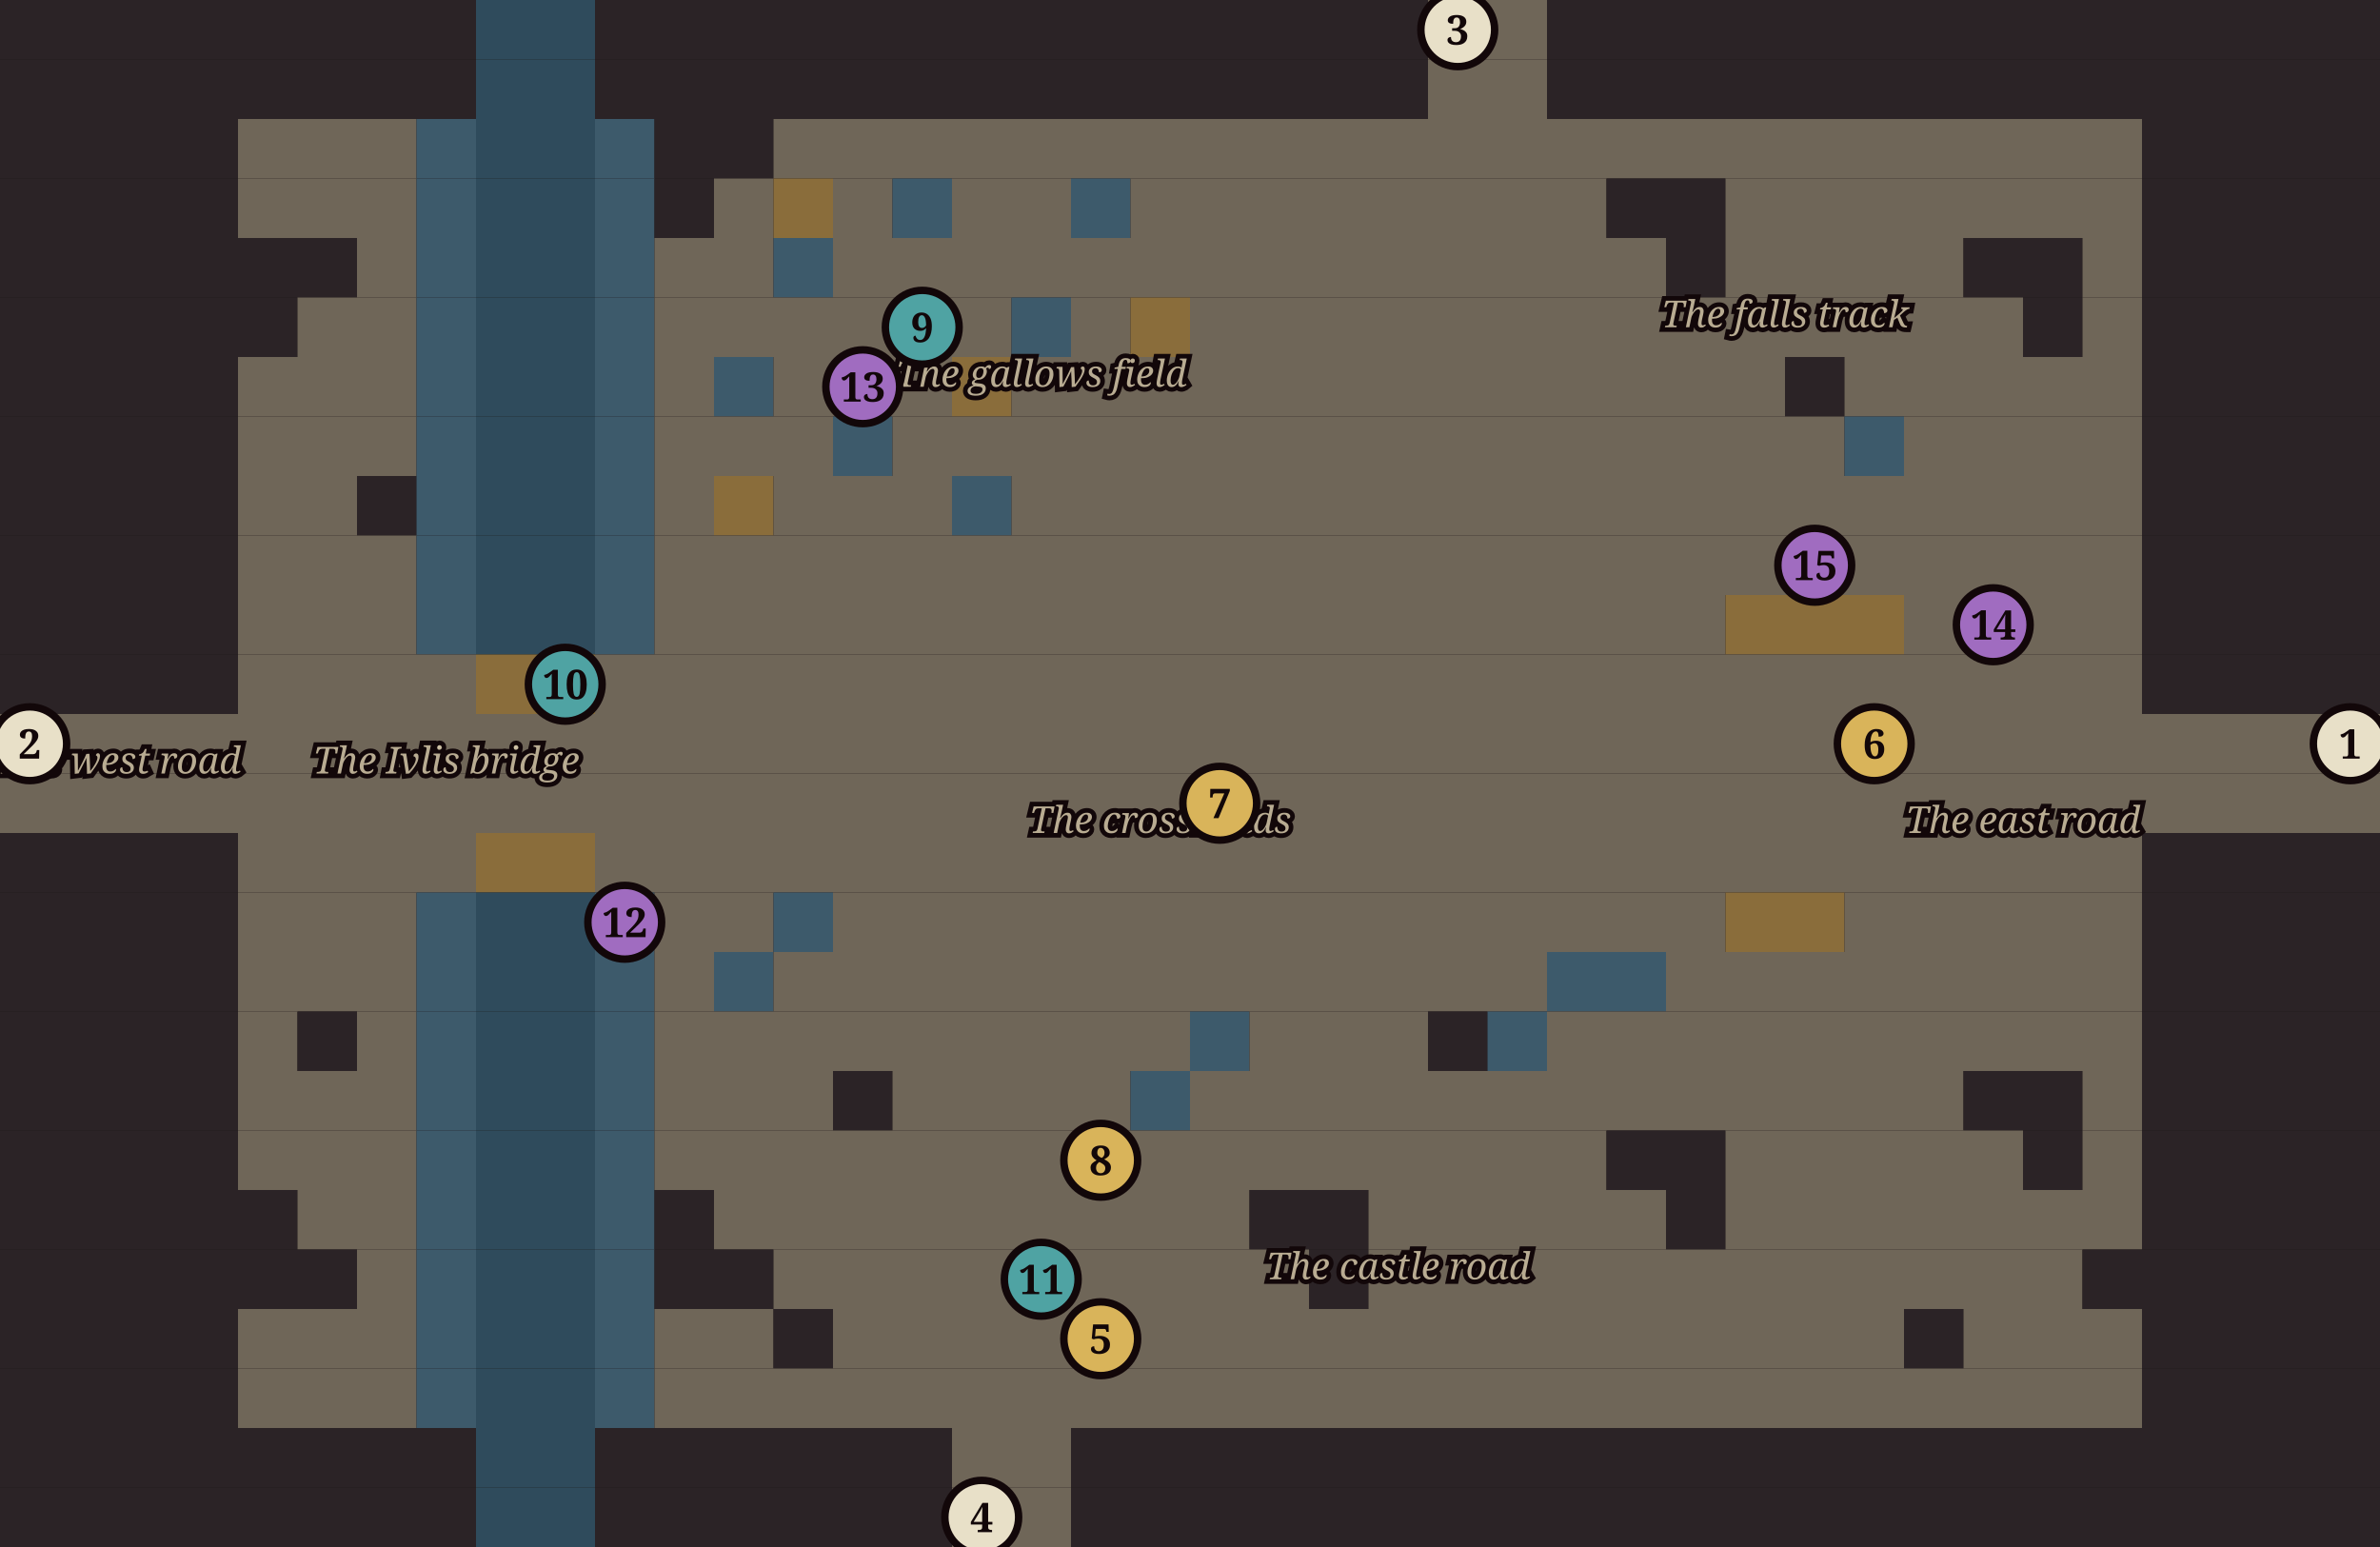
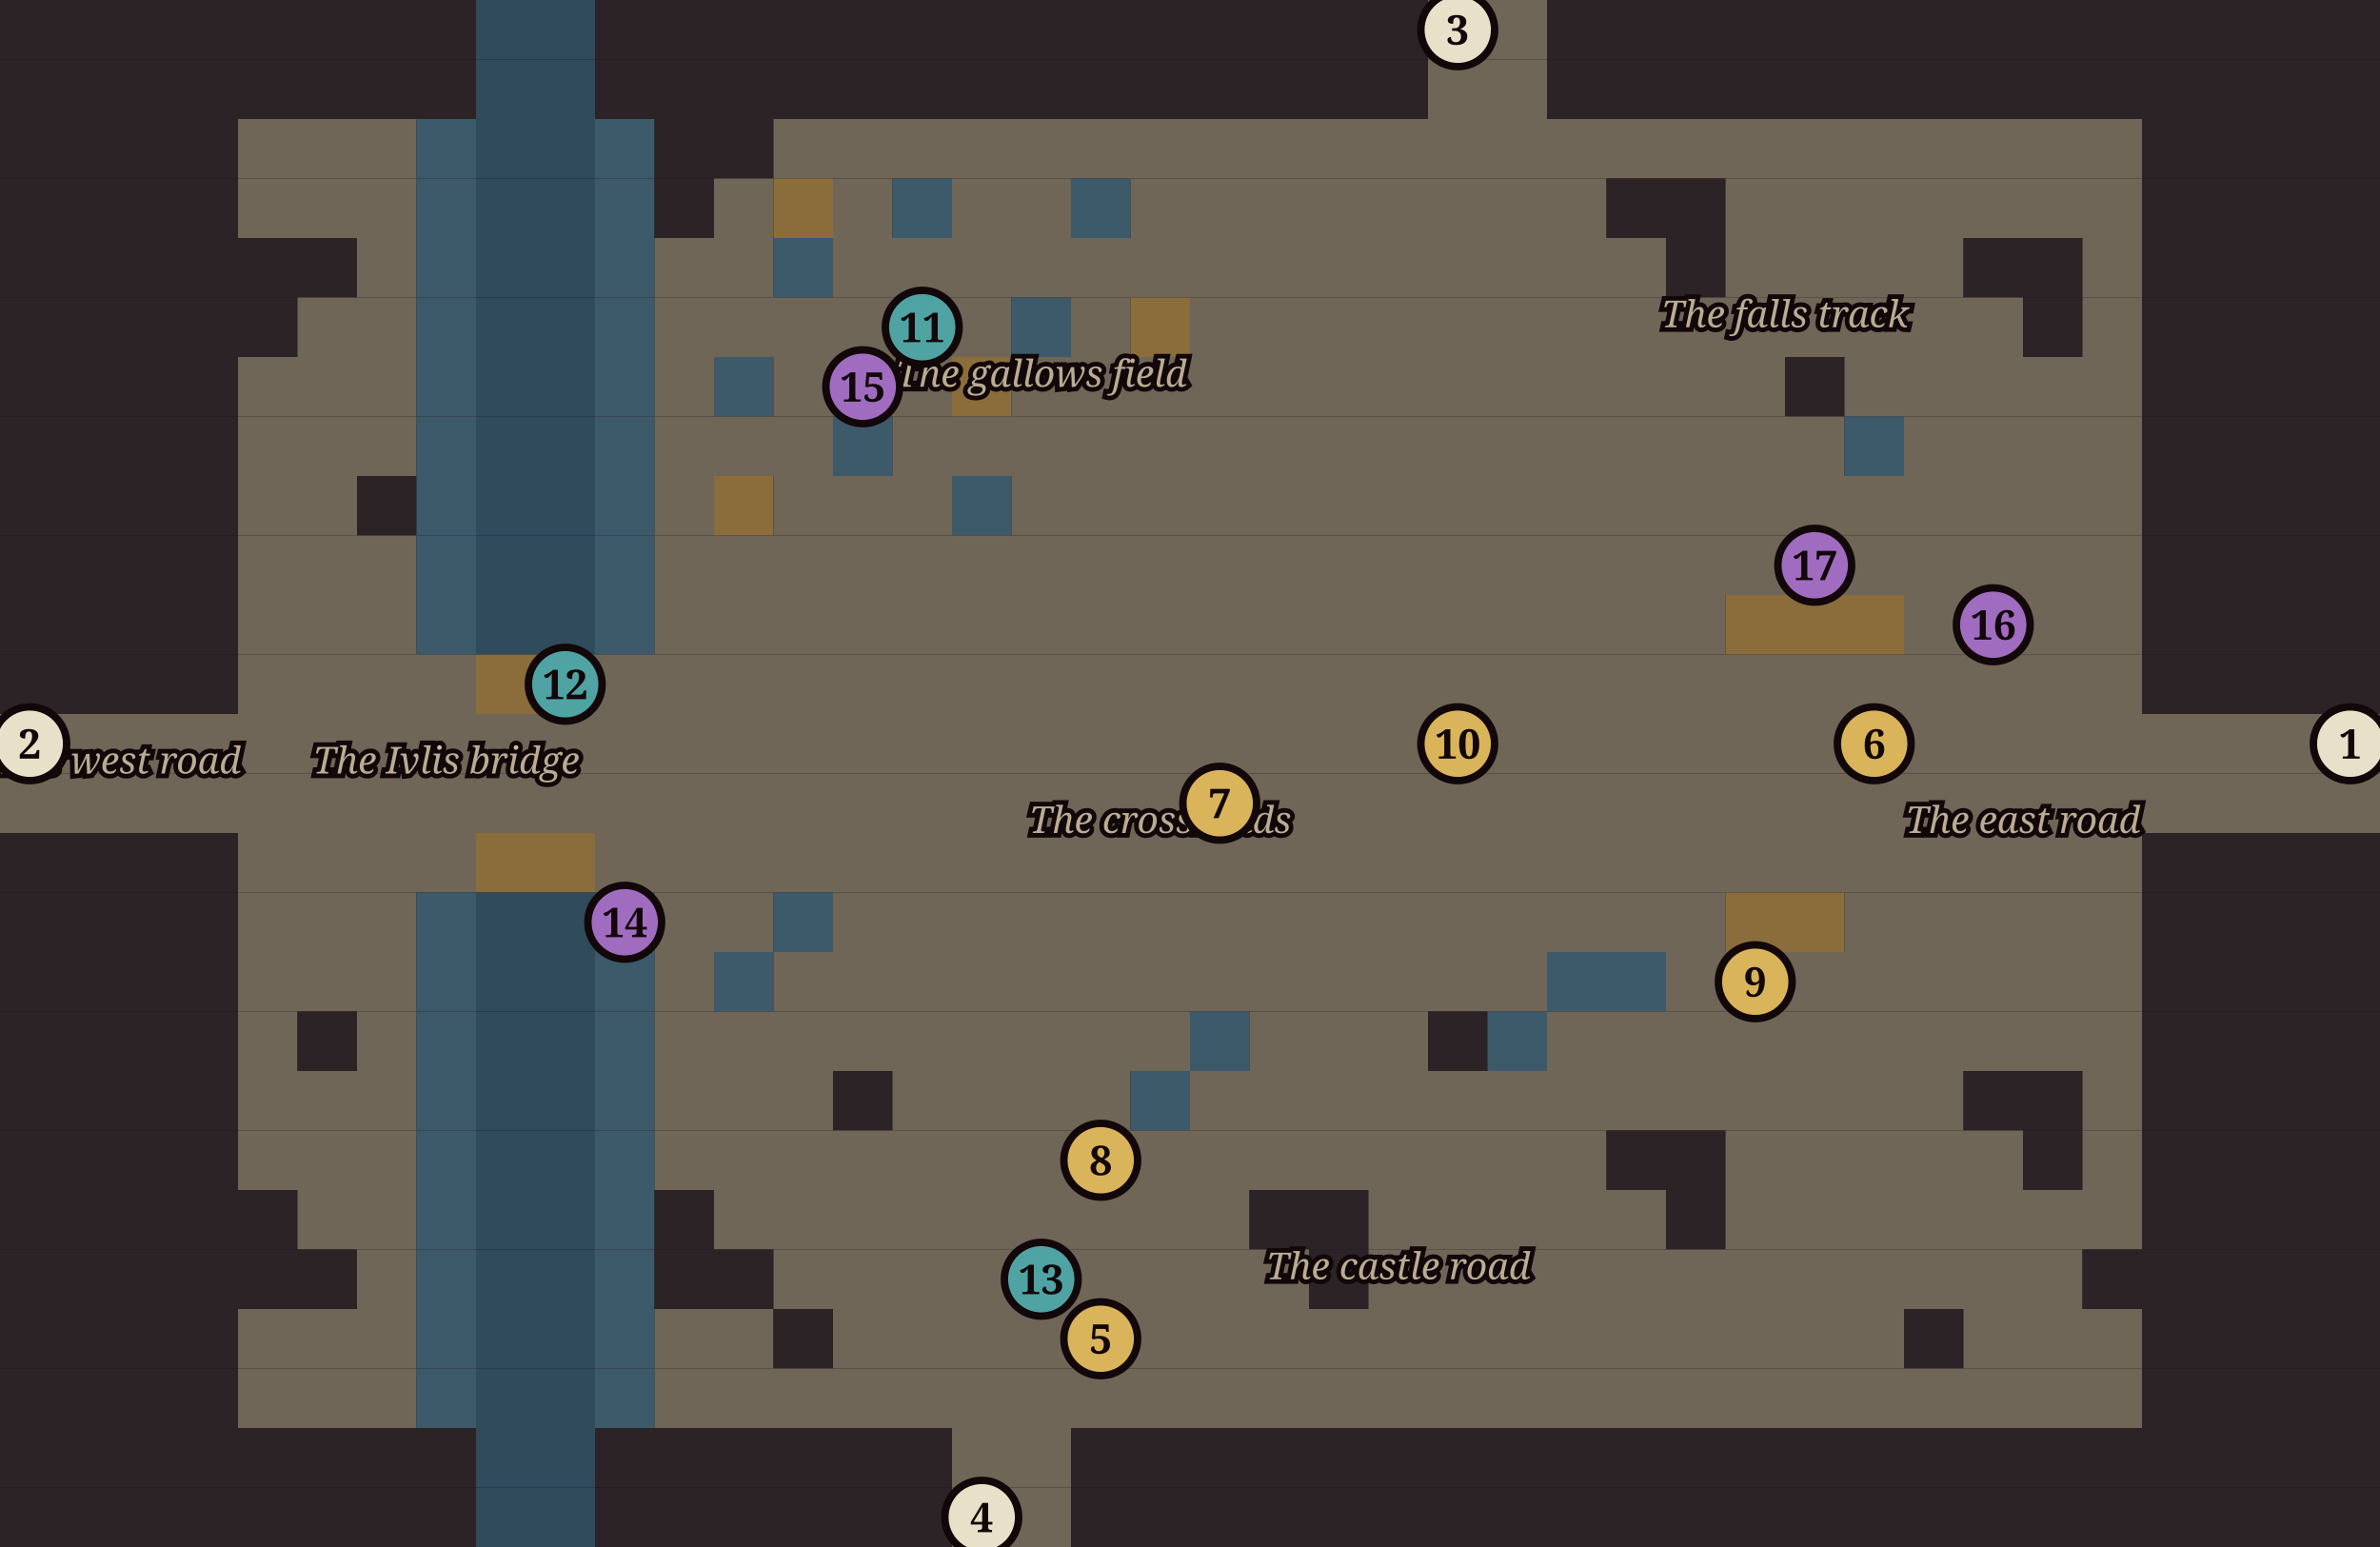
<svg xmlns="http://www.w3.org/2000/svg" viewBox="0 0 640 416" width="640" height="416" font-family="Georgia, serif">
  <rect width="640" height="416" fill="#1a1416" />
  <rect x="0" y="0" width="128" height="16" fill="#2b2326" />
  <rect x="128" y="0" width="32" height="16" fill="#2f4b5c" />
  <rect x="160" y="0" width="224" height="16" fill="#2b2326" />
  <rect x="384" y="0" width="32" height="16" fill="#6f6658" />
  <rect x="416" y="0" width="224" height="16" fill="#2b2326" />
  <rect x="0" y="16" width="128" height="16" fill="#2b2326" />
  <rect x="128" y="16" width="32" height="16" fill="#2f4b5c" />
  <rect x="160" y="16" width="224" height="16" fill="#2b2326" />
  <rect x="384" y="16" width="32" height="16" fill="#6f6658" />
  <rect x="416" y="16" width="224" height="16" fill="#2b2326" />
  <rect x="0" y="32" width="64" height="16" fill="#2b2326" />
  <rect x="64" y="32" width="48" height="16" fill="#6f6658" />
  <rect x="112" y="32" width="16" height="16" fill="#3d5a6b" />
  <rect x="128" y="32" width="32" height="16" fill="#2f4b5c" />
  <rect x="160" y="32" width="16" height="16" fill="#3d5a6b" />
  <rect x="176" y="32" width="32" height="16" fill="#2b2326" />
  <rect x="208" y="32" width="368" height="16" fill="#6f6658" />
  <rect x="576" y="32" width="64" height="16" fill="#2b2326" />
  <rect x="0" y="48" width="64" height="16" fill="#2b2326" />
  <rect x="64" y="48" width="48" height="16" fill="#6f6658" />
  <rect x="112" y="48" width="16" height="16" fill="#3d5a6b" />
  <rect x="128" y="48" width="32" height="16" fill="#2f4b5c" />
  <rect x="160" y="48" width="16" height="16" fill="#3d5a6b" />
  <rect x="176" y="48" width="16" height="16" fill="#2b2326" />
  <rect x="192" y="48" width="16" height="16" fill="#6f6658" />
  <rect x="208" y="48" width="16" height="16" fill="#8a6d3b" />
  <rect x="224" y="48" width="16" height="16" fill="#6f6658" />
  <rect x="240" y="48" width="16" height="16" fill="#3d5a6b" />
  <rect x="256" y="48" width="32" height="16" fill="#6f6658" />
  <rect x="288" y="48" width="16" height="16" fill="#3d5a6b" />
  <rect x="304" y="48" width="128" height="16" fill="#6f6658" />
  <rect x="432" y="48" width="32" height="16" fill="#2b2326" />
  <rect x="464" y="48" width="112" height="16" fill="#6f6658" />
  <rect x="576" y="48" width="64" height="16" fill="#2b2326" />
  <rect x="0" y="64" width="96" height="16" fill="#2b2326" />
  <rect x="96" y="64" width="16" height="16" fill="#6f6658" />
  <rect x="112" y="64" width="16" height="16" fill="#3d5a6b" />
  <rect x="128" y="64" width="32" height="16" fill="#2f4b5c" />
  <rect x="160" y="64" width="16" height="16" fill="#3d5a6b" />
  <rect x="176" y="64" width="32" height="16" fill="#6f6658" />
  <rect x="208" y="64" width="16" height="16" fill="#3d5a6b" />
  <rect x="224" y="64" width="224" height="16" fill="#6f6658" />
  <rect x="448" y="64" width="16" height="16" fill="#2b2326" />
  <rect x="464" y="64" width="64" height="16" fill="#6f6658" />
  <rect x="528" y="64" width="32" height="16" fill="#2b2326" />
  <rect x="560" y="64" width="16" height="16" fill="#6f6658" />
  <rect x="576" y="64" width="64" height="16" fill="#2b2326" />
  <rect x="0" y="80" width="80" height="16" fill="#2b2326" />
  <rect x="80" y="80" width="32" height="16" fill="#6f6658" />
  <rect x="112" y="80" width="16" height="16" fill="#3d5a6b" />
  <rect x="128" y="80" width="32" height="16" fill="#2f4b5c" />
  <rect x="160" y="80" width="16" height="16" fill="#3d5a6b" />
  <rect x="176" y="80" width="96" height="16" fill="#6f6658" />
  <rect x="272" y="80" width="16" height="16" fill="#3d5a6b" />
  <rect x="288" y="80" width="16" height="16" fill="#6f6658" />
  <rect x="304" y="80" width="16" height="16" fill="#8a6d3b" />
  <rect x="320" y="80" width="224" height="16" fill="#6f6658" />
  <rect x="544" y="80" width="16" height="16" fill="#2b2326" />
  <rect x="560" y="80" width="16" height="16" fill="#6f6658" />
  <rect x="576" y="80" width="64" height="16" fill="#2b2326" />
  <rect x="0" y="96" width="64" height="16" fill="#2b2326" />
  <rect x="64" y="96" width="48" height="16" fill="#6f6658" />
  <rect x="112" y="96" width="16" height="16" fill="#3d5a6b" />
  <rect x="128" y="96" width="32" height="16" fill="#2f4b5c" />
  <rect x="160" y="96" width="16" height="16" fill="#3d5a6b" />
  <rect x="176" y="96" width="16" height="16" fill="#6f6658" />
  <rect x="192" y="96" width="16" height="16" fill="#3d5a6b" />
  <rect x="208" y="96" width="48" height="16" fill="#6f6658" />
  <rect x="256" y="96" width="16" height="16" fill="#8a6d3b" />
  <rect x="272" y="96" width="208" height="16" fill="#6f6658" />
  <rect x="480" y="96" width="16" height="16" fill="#2b2326" />
  <rect x="496" y="96" width="80" height="16" fill="#6f6658" />
  <rect x="576" y="96" width="64" height="16" fill="#2b2326" />
  <rect x="0" y="112" width="64" height="16" fill="#2b2326" />
  <rect x="64" y="112" width="48" height="16" fill="#6f6658" />
  <rect x="112" y="112" width="16" height="16" fill="#3d5a6b" />
  <rect x="128" y="112" width="32" height="16" fill="#2f4b5c" />
  <rect x="160" y="112" width="16" height="16" fill="#3d5a6b" />
  <rect x="176" y="112" width="48" height="16" fill="#6f6658" />
  <rect x="224" y="112" width="16" height="16" fill="#3d5a6b" />
  <rect x="240" y="112" width="256" height="16" fill="#6f6658" />
  <rect x="496" y="112" width="16" height="16" fill="#3d5a6b" />
  <rect x="512" y="112" width="64" height="16" fill="#6f6658" />
  <rect x="576" y="112" width="64" height="16" fill="#2b2326" />
  <rect x="0" y="128" width="64" height="16" fill="#2b2326" />
  <rect x="64" y="128" width="32" height="16" fill="#6f6658" />
  <rect x="96" y="128" width="16" height="16" fill="#2b2326" />
  <rect x="112" y="128" width="16" height="16" fill="#3d5a6b" />
  <rect x="128" y="128" width="32" height="16" fill="#2f4b5c" />
  <rect x="160" y="128" width="16" height="16" fill="#3d5a6b" />
  <rect x="176" y="128" width="16" height="16" fill="#6f6658" />
  <rect x="192" y="128" width="16" height="16" fill="#8a6d3b" />
  <rect x="208" y="128" width="48" height="16" fill="#6f6658" />
  <rect x="256" y="128" width="16" height="16" fill="#3d5a6b" />
  <rect x="272" y="128" width="304" height="16" fill="#6f6658" />
  <rect x="576" y="128" width="64" height="16" fill="#2b2326" />
  <rect x="0" y="144" width="64" height="16" fill="#2b2326" />
  <rect x="64" y="144" width="48" height="16" fill="#6f6658" />
  <rect x="112" y="144" width="16" height="16" fill="#3d5a6b" />
  <rect x="128" y="144" width="32" height="16" fill="#2f4b5c" />
  <rect x="160" y="144" width="16" height="16" fill="#3d5a6b" />
  <rect x="176" y="144" width="400" height="16" fill="#6f6658" />
  <rect x="576" y="144" width="64" height="16" fill="#2b2326" />
  <rect x="0" y="160" width="64" height="16" fill="#2b2326" />
  <rect x="64" y="160" width="48" height="16" fill="#6f6658" />
  <rect x="112" y="160" width="16" height="16" fill="#3d5a6b" />
  <rect x="128" y="160" width="32" height="16" fill="#2f4b5c" />
  <rect x="160" y="160" width="16" height="16" fill="#3d5a6b" />
  <rect x="176" y="160" width="288" height="16" fill="#6f6658" />
  <rect x="464" y="160" width="48" height="16" fill="#8a6d3b" />
  <rect x="512" y="160" width="64" height="16" fill="#6f6658" />
  <rect x="576" y="160" width="64" height="16" fill="#2b2326" />
  <rect x="0" y="176" width="64" height="16" fill="#2b2326" />
  <rect x="64" y="176" width="64" height="16" fill="#6f6658" />
  <rect x="128" y="176" width="32" height="16" fill="#8a6d3b" />
  <rect x="160" y="176" width="416" height="16" fill="#6f6658" />
  <rect x="576" y="176" width="64" height="16" fill="#2b2326" />
  <rect x="0" y="192" width="640" height="16" fill="#6f6658" />
  <rect x="0" y="208" width="640" height="16" fill="#6f6658" />
  <rect x="0" y="224" width="64" height="16" fill="#2b2326" />
  <rect x="64" y="224" width="64" height="16" fill="#6f6658" />
  <rect x="128" y="224" width="32" height="16" fill="#8a6d3b" />
  <rect x="160" y="224" width="416" height="16" fill="#6f6658" />
  <rect x="576" y="224" width="64" height="16" fill="#2b2326" />
  <rect x="0" y="240" width="64" height="16" fill="#2b2326" />
  <rect x="64" y="240" width="48" height="16" fill="#6f6658" />
  <rect x="112" y="240" width="16" height="16" fill="#3d5a6b" />
  <rect x="128" y="240" width="32" height="16" fill="#2f4b5c" />
  <rect x="160" y="240" width="16" height="16" fill="#3d5a6b" />
  <rect x="176" y="240" width="32" height="16" fill="#6f6658" />
  <rect x="208" y="240" width="16" height="16" fill="#3d5a6b" />
  <rect x="224" y="240" width="240" height="16" fill="#6f6658" />
  <rect x="464" y="240" width="32" height="16" fill="#8a6d3b" />
  <rect x="496" y="240" width="80" height="16" fill="#6f6658" />
  <rect x="576" y="240" width="64" height="16" fill="#2b2326" />
  <rect x="0" y="256" width="64" height="16" fill="#2b2326" />
  <rect x="64" y="256" width="48" height="16" fill="#6f6658" />
  <rect x="112" y="256" width="16" height="16" fill="#3d5a6b" />
  <rect x="128" y="256" width="32" height="16" fill="#2f4b5c" />
  <rect x="160" y="256" width="16" height="16" fill="#3d5a6b" />
  <rect x="176" y="256" width="16" height="16" fill="#6f6658" />
  <rect x="192" y="256" width="16" height="16" fill="#3d5a6b" />
  <rect x="208" y="256" width="208" height="16" fill="#6f6658" />
  <rect x="416" y="256" width="32" height="16" fill="#3d5a6b" />
  <rect x="448" y="256" width="128" height="16" fill="#6f6658" />
  <rect x="576" y="256" width="64" height="16" fill="#2b2326" />
  <rect x="0" y="272" width="64" height="16" fill="#2b2326" />
  <rect x="64" y="272" width="16" height="16" fill="#6f6658" />
  <rect x="80" y="272" width="16" height="16" fill="#2b2326" />
  <rect x="96" y="272" width="16" height="16" fill="#6f6658" />
  <rect x="112" y="272" width="16" height="16" fill="#3d5a6b" />
  <rect x="128" y="272" width="32" height="16" fill="#2f4b5c" />
  <rect x="160" y="272" width="16" height="16" fill="#3d5a6b" />
  <rect x="176" y="272" width="144" height="16" fill="#6f6658" />
  <rect x="320" y="272" width="16" height="16" fill="#3d5a6b" />
  <rect x="336" y="272" width="48" height="16" fill="#6f6658" />
  <rect x="384" y="272" width="16" height="16" fill="#2b2326" />
  <rect x="400" y="272" width="16" height="16" fill="#3d5a6b" />
  <rect x="416" y="272" width="160" height="16" fill="#6f6658" />
  <rect x="576" y="272" width="64" height="16" fill="#2b2326" />
  <rect x="0" y="288" width="64" height="16" fill="#2b2326" />
  <rect x="64" y="288" width="48" height="16" fill="#6f6658" />
  <rect x="112" y="288" width="16" height="16" fill="#3d5a6b" />
  <rect x="128" y="288" width="32" height="16" fill="#2f4b5c" />
  <rect x="160" y="288" width="16" height="16" fill="#3d5a6b" />
  <rect x="176" y="288" width="48" height="16" fill="#6f6658" />
  <rect x="224" y="288" width="16" height="16" fill="#2b2326" />
  <rect x="240" y="288" width="64" height="16" fill="#6f6658" />
  <rect x="304" y="288" width="16" height="16" fill="#3d5a6b" />
  <rect x="320" y="288" width="208" height="16" fill="#6f6658" />
  <rect x="528" y="288" width="32" height="16" fill="#2b2326" />
  <rect x="560" y="288" width="16" height="16" fill="#6f6658" />
  <rect x="576" y="288" width="64" height="16" fill="#2b2326" />
  <rect x="0" y="304" width="64" height="16" fill="#2b2326" />
  <rect x="64" y="304" width="48" height="16" fill="#6f6658" />
  <rect x="112" y="304" width="16" height="16" fill="#3d5a6b" />
  <rect x="128" y="304" width="32" height="16" fill="#2f4b5c" />
  <rect x="160" y="304" width="16" height="16" fill="#3d5a6b" />
  <rect x="176" y="304" width="256" height="16" fill="#6f6658" />
  <rect x="432" y="304" width="32" height="16" fill="#2b2326" />
  <rect x="464" y="304" width="80" height="16" fill="#6f6658" />
  <rect x="544" y="304" width="16" height="16" fill="#2b2326" />
  <rect x="560" y="304" width="16" height="16" fill="#6f6658" />
  <rect x="576" y="304" width="64" height="16" fill="#2b2326" />
  <rect x="0" y="320" width="80" height="16" fill="#2b2326" />
  <rect x="80" y="320" width="32" height="16" fill="#6f6658" />
  <rect x="112" y="320" width="16" height="16" fill="#3d5a6b" />
  <rect x="128" y="320" width="32" height="16" fill="#2f4b5c" />
  <rect x="160" y="320" width="16" height="16" fill="#3d5a6b" />
  <rect x="176" y="320" width="16" height="16" fill="#2b2326" />
  <rect x="192" y="320" width="144" height="16" fill="#6f6658" />
  <rect x="336" y="320" width="32" height="16" fill="#2b2326" />
  <rect x="368" y="320" width="80" height="16" fill="#6f6658" />
  <rect x="448" y="320" width="16" height="16" fill="#2b2326" />
  <rect x="464" y="320" width="112" height="16" fill="#6f6658" />
  <rect x="576" y="320" width="64" height="16" fill="#2b2326" />
  <rect x="0" y="336" width="96" height="16" fill="#2b2326" />
  <rect x="96" y="336" width="16" height="16" fill="#6f6658" />
  <rect x="112" y="336" width="16" height="16" fill="#3d5a6b" />
  <rect x="128" y="336" width="32" height="16" fill="#2f4b5c" />
  <rect x="160" y="336" width="16" height="16" fill="#3d5a6b" />
  <rect x="176" y="336" width="32" height="16" fill="#2b2326" />
  <rect x="208" y="336" width="144" height="16" fill="#6f6658" />
  <rect x="352" y="336" width="16" height="16" fill="#2b2326" />
  <rect x="368" y="336" width="192" height="16" fill="#6f6658" />
  <rect x="560" y="336" width="80" height="16" fill="#2b2326" />
  <rect x="0" y="352" width="64" height="16" fill="#2b2326" />
  <rect x="64" y="352" width="48" height="16" fill="#6f6658" />
  <rect x="112" y="352" width="16" height="16" fill="#3d5a6b" />
  <rect x="128" y="352" width="32" height="16" fill="#2f4b5c" />
  <rect x="160" y="352" width="16" height="16" fill="#3d5a6b" />
  <rect x="176" y="352" width="32" height="16" fill="#6f6658" />
  <rect x="208" y="352" width="16" height="16" fill="#2b2326" />
  <rect x="224" y="352" width="288" height="16" fill="#6f6658" />
  <rect x="512" y="352" width="16" height="16" fill="#2b2326" />
  <rect x="528" y="352" width="48" height="16" fill="#6f6658" />
  <rect x="576" y="352" width="64" height="16" fill="#2b2326" />
  <rect x="0" y="368" width="64" height="16" fill="#2b2326" />
  <rect x="64" y="368" width="48" height="16" fill="#6f6658" />
  <rect x="112" y="368" width="16" height="16" fill="#3d5a6b" />
  <rect x="128" y="368" width="32" height="16" fill="#2f4b5c" />
  <rect x="160" y="368" width="16" height="16" fill="#3d5a6b" />
  <rect x="176" y="368" width="400" height="16" fill="#6f6658" />
  <rect x="576" y="368" width="64" height="16" fill="#2b2326" />
  <rect x="0" y="384" width="128" height="16" fill="#2b2326" />
  <rect x="128" y="384" width="32" height="16" fill="#2f4b5c" />
  <rect x="160" y="384" width="96" height="16" fill="#2b2326" />
  <rect x="256" y="384" width="32" height="16" fill="#6f6658" />
  <rect x="288" y="384" width="352" height="16" fill="#2b2326" />
  <rect x="0" y="400" width="128" height="16" fill="#2b2326" />
  <rect x="128" y="400" width="32" height="16" fill="#2f4b5c" />
  <rect x="160" y="400" width="96" height="16" fill="#2b2326" />
  <rect x="256" y="400" width="32" height="16" fill="#6f6658" />
  <rect x="288" y="400" width="352" height="16" fill="#2b2326" />
  <text x="32.0" y="208.0" font-size="10" text-anchor="middle" fill="#f0e2c0" fill-opacity="0.75" stroke="#120709" stroke-width="2.5" paint-order="stroke" font-style="italic">The west road</text>
  <text x="120.0" y="208.0" font-size="10" text-anchor="middle" fill="#f0e2c0" fill-opacity="0.75" stroke="#120709" stroke-width="2.5" paint-order="stroke" font-style="italic">The Ivlis bridge</text>
  <text x="280.0" y="104.0" font-size="10" text-anchor="middle" fill="#f0e2c0" fill-opacity="0.75" stroke="#120709" stroke-width="2.5" paint-order="stroke" font-style="italic">The gallows field</text>
  <text x="480.0" y="88.0" font-size="10" text-anchor="middle" fill="#f0e2c0" fill-opacity="0.75" stroke="#120709" stroke-width="2.5" paint-order="stroke" font-style="italic">The falls track</text>
  <text x="312.0" y="224.0" font-size="10" text-anchor="middle" fill="#f0e2c0" fill-opacity="0.75" stroke="#120709" stroke-width="2.5" paint-order="stroke" font-style="italic">The crossroads</text>
  <text x="544.0" y="224.0" font-size="10" text-anchor="middle" fill="#f0e2c0" fill-opacity="0.75" stroke="#120709" stroke-width="2.5" paint-order="stroke" font-style="italic">The east road</text>
  <text x="376.0" y="344.0" font-size="10" text-anchor="middle" fill="#f0e2c0" fill-opacity="0.75" stroke="#120709" stroke-width="2.5" paint-order="stroke" font-style="italic">The castle road</text>
  <circle cx="632.0" cy="200.0" r="9.92" fill="#e8e0c8" stroke="#120709" stroke-width="2" />
  <text x="632.0" y="204.0" font-size="11" text-anchor="middle" fill="#120709" font-weight="bold">1</text>
  <circle cx="8.0" cy="200.0" r="9.92" fill="#e8e0c8" stroke="#120709" stroke-width="2" />
  <text x="8.0" y="204.0" font-size="11" text-anchor="middle" fill="#120709" font-weight="bold">2</text>
  <circle cx="392.0" cy="8.0" r="9.92" fill="#e8e0c8" stroke="#120709" stroke-width="2" />
  <text x="392.0" y="12.0" font-size="11" text-anchor="middle" fill="#120709" font-weight="bold">3</text>
  <circle cx="264.0" cy="408.0" r="9.92" fill="#e8e0c8" stroke="#120709" stroke-width="2" />
  <text x="264.0" y="412.0" font-size="11" text-anchor="middle" fill="#120709" font-weight="bold">4</text>
  <circle cx="296.0" cy="360.0" r="9.92" fill="#d9b45a" stroke="#120709" stroke-width="2" />
  <text x="296.0" y="364.0" font-size="11" text-anchor="middle" fill="#120709" font-weight="bold">5</text>
  <circle cx="504.0" cy="200.0" r="9.92" fill="#d9b45a" stroke="#120709" stroke-width="2" />
  <text x="504.0" y="204.0" font-size="11" text-anchor="middle" fill="#120709" font-weight="bold">6</text>
  <circle cx="328.0" cy="216.0" r="9.92" fill="#d9b45a" stroke="#120709" stroke-width="2" />
  <text x="328.0" y="220.0" font-size="11" text-anchor="middle" fill="#120709" font-weight="bold">7</text>
  <circle cx="296.0" cy="312.0" r="9.92" fill="#d9b45a" stroke="#120709" stroke-width="2" />
  <text x="296.0" y="316.0" font-size="11" text-anchor="middle" fill="#120709" font-weight="bold">8</text>
+   <circle cx="472.0" cy="264.0" r="9.92" fill="#d9b45a" stroke="#120709" stroke-width="2" />
+   <text x="472.0" y="268.0" font-size="11" text-anchor="middle" fill="#120709" font-weight="bold">9</text>
+   <circle cx="392.0" cy="200.0" r="9.92" fill="#d9b45a" stroke="#120709" stroke-width="2" />
+   <text x="392.0" y="204.0" font-size="11" text-anchor="middle" fill="#120709" font-weight="bold">10</text>
  <circle cx="248.0" cy="88.0" r="9.92" fill="#4fa3a3" stroke="#120709" stroke-width="2" />
-   <text x="248.0" y="92.0" font-size="11" text-anchor="middle" fill="#120709" font-weight="bold">9</text>
+   <text x="248.0" y="92.0" font-size="11" text-anchor="middle" fill="#120709" font-weight="bold">11</text>
  <circle cx="152.0" cy="184.0" r="9.92" fill="#4fa3a3" stroke="#120709" stroke-width="2" />
-   <text x="152.0" y="188.0" font-size="11" text-anchor="middle" fill="#120709" font-weight="bold">10</text>
+   <text x="152.0" y="188.0" font-size="11" text-anchor="middle" fill="#120709" font-weight="bold">12</text>
  <circle cx="280.0" cy="344.0" r="9.92" fill="#4fa3a3" stroke="#120709" stroke-width="2" />
-   <text x="280.0" y="348.0" font-size="11" text-anchor="middle" fill="#120709" font-weight="bold">11</text>
+   <text x="280.0" y="348.0" font-size="11" text-anchor="middle" fill="#120709" font-weight="bold">13</text>
  <circle cx="168.0" cy="248.0" r="9.92" fill="#a06cc0" stroke="#120709" stroke-width="2" />
-   <text x="168.0" y="252.0" font-size="11" text-anchor="middle" fill="#120709" font-weight="bold">12</text>
+   <text x="168.0" y="252.0" font-size="11" text-anchor="middle" fill="#120709" font-weight="bold">14</text>
  <circle cx="232.0" cy="104.0" r="9.92" fill="#a06cc0" stroke="#120709" stroke-width="2" />
-   <text x="232.0" y="108.0" font-size="11" text-anchor="middle" fill="#120709" font-weight="bold">13</text>
+   <text x="232.0" y="108.0" font-size="11" text-anchor="middle" fill="#120709" font-weight="bold">15</text>
  <circle cx="536.0" cy="168.0" r="9.92" fill="#a06cc0" stroke="#120709" stroke-width="2" />
-   <text x="536.0" y="172.0" font-size="11" text-anchor="middle" fill="#120709" font-weight="bold">14</text>
+   <text x="536.0" y="172.0" font-size="11" text-anchor="middle" fill="#120709" font-weight="bold">16</text>
  <circle cx="488.0" cy="152.0" r="9.92" fill="#a06cc0" stroke="#120709" stroke-width="2" />
-   <text x="488.0" y="156.0" font-size="11" text-anchor="middle" fill="#120709" font-weight="bold">15</text>
+   <text x="488.0" y="156.0" font-size="11" text-anchor="middle" fill="#120709" font-weight="bold">17</text>
</svg>
